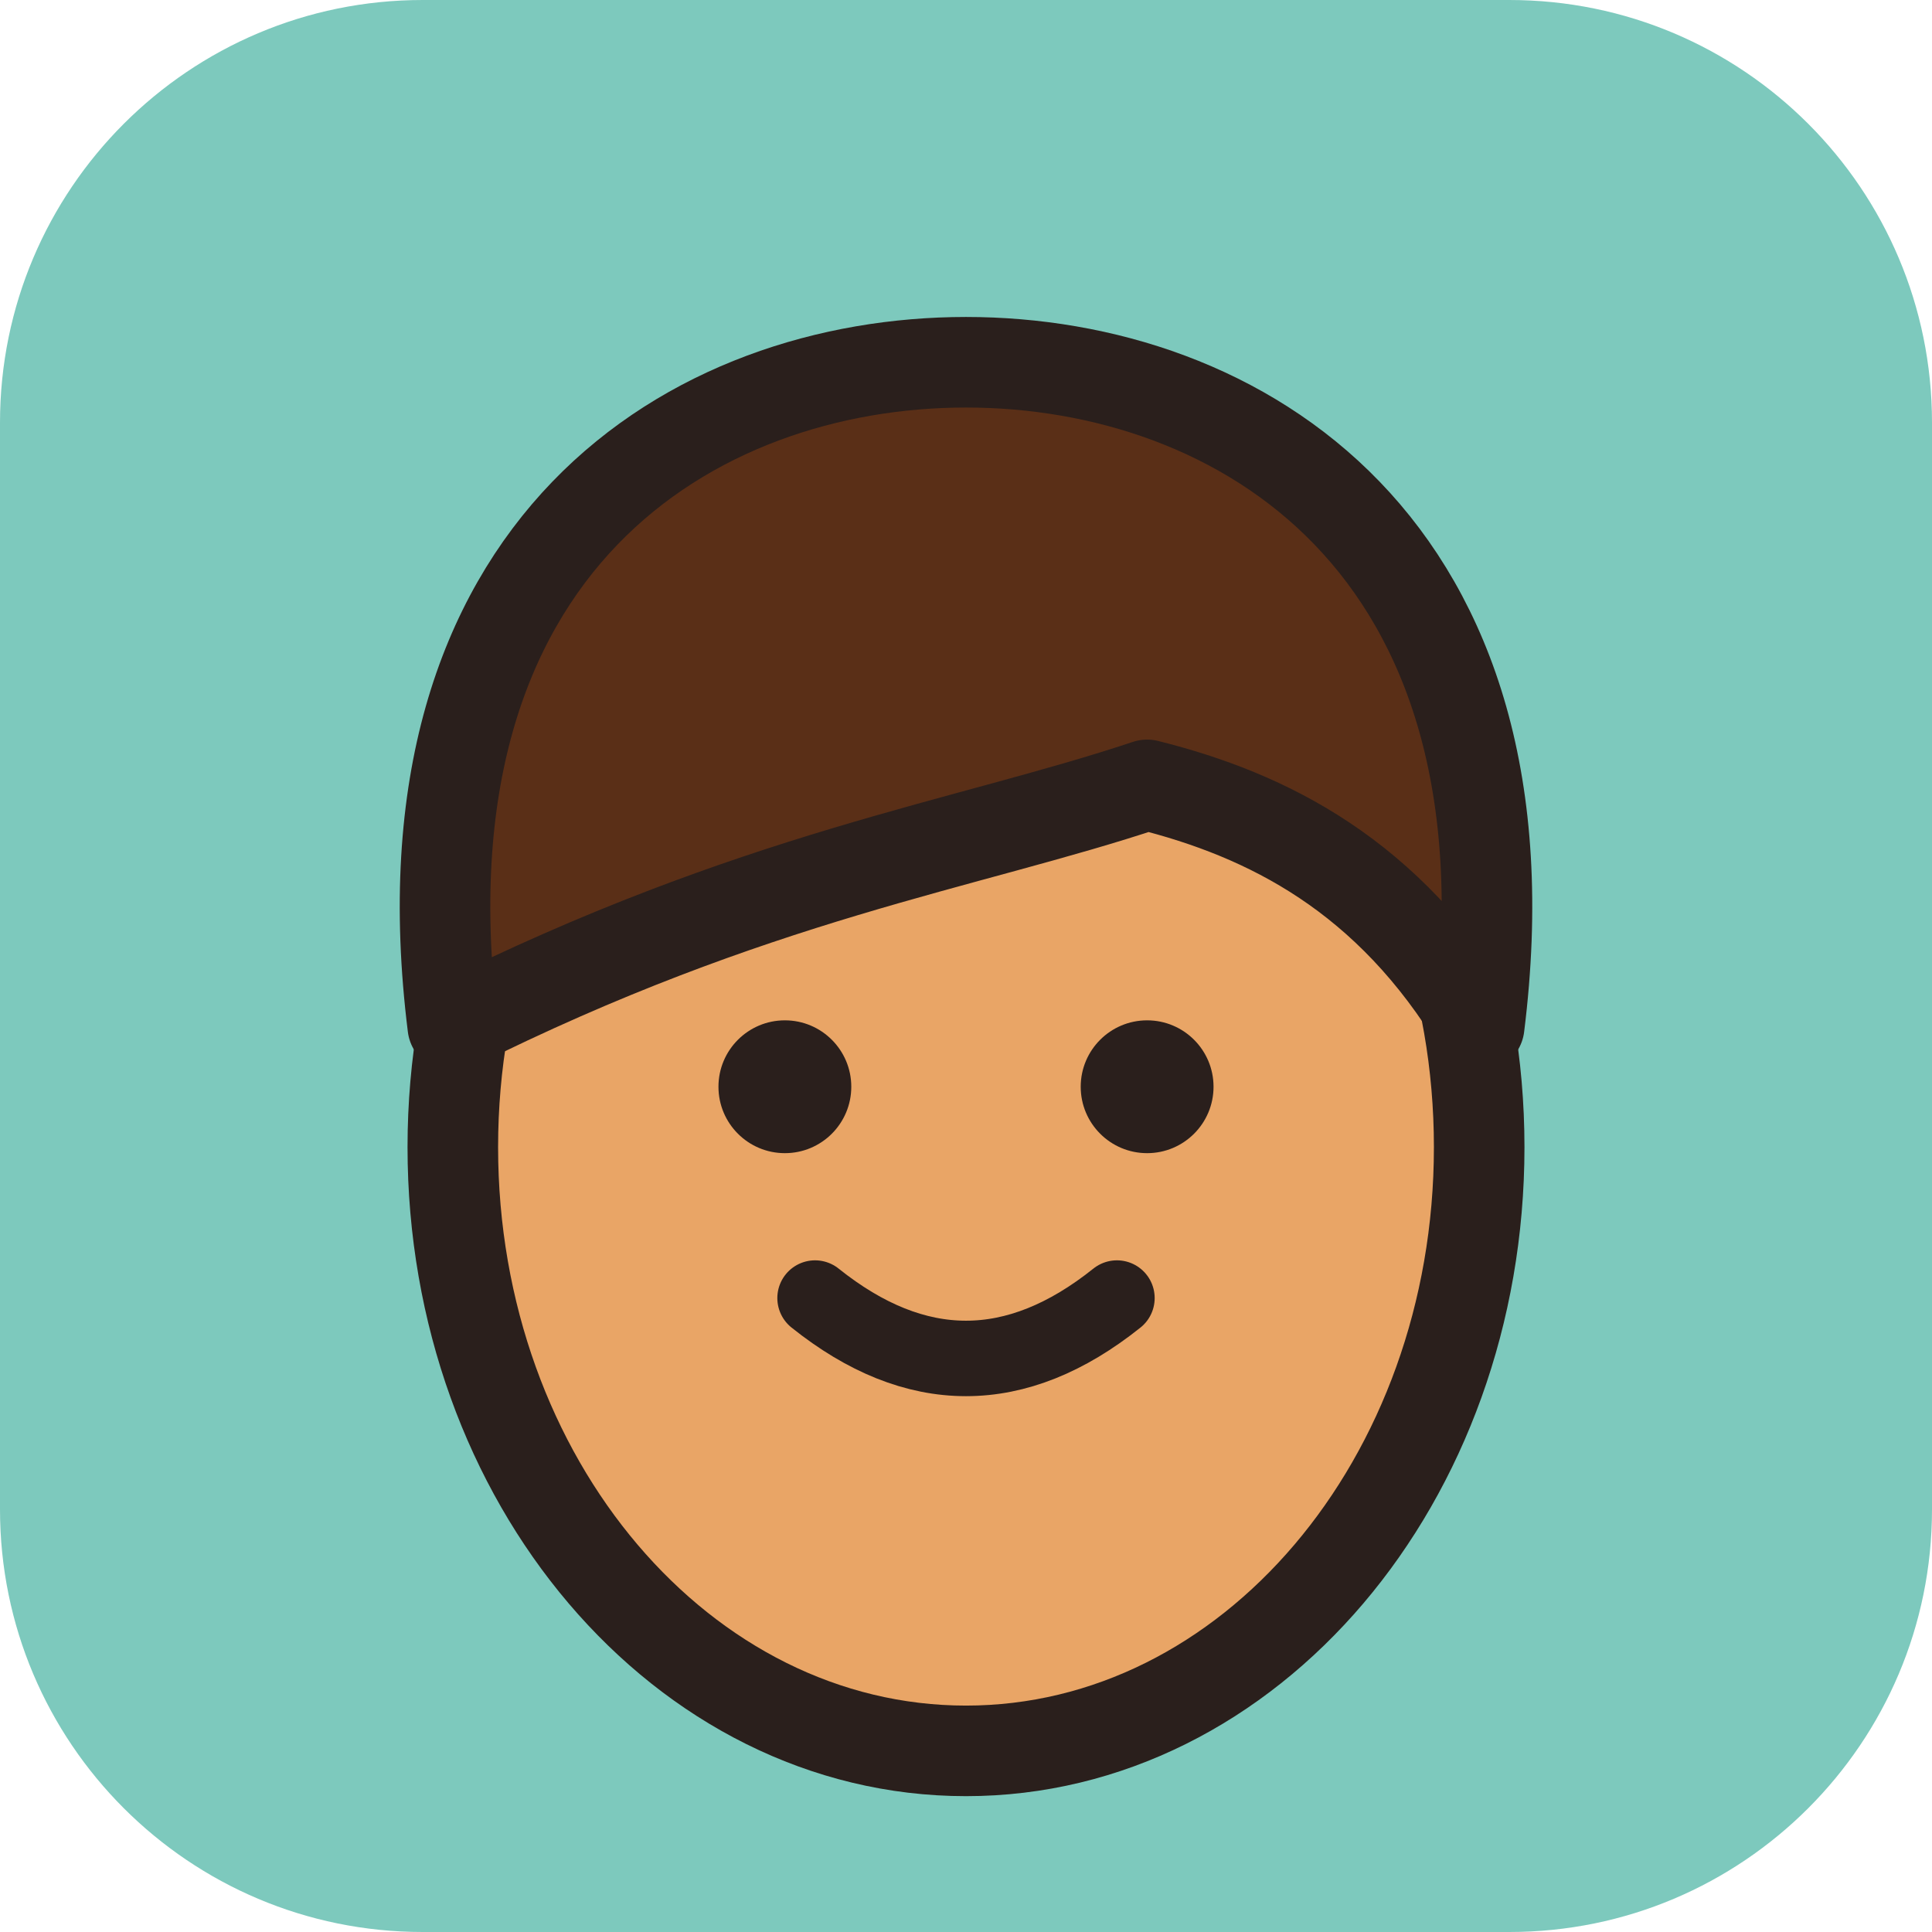
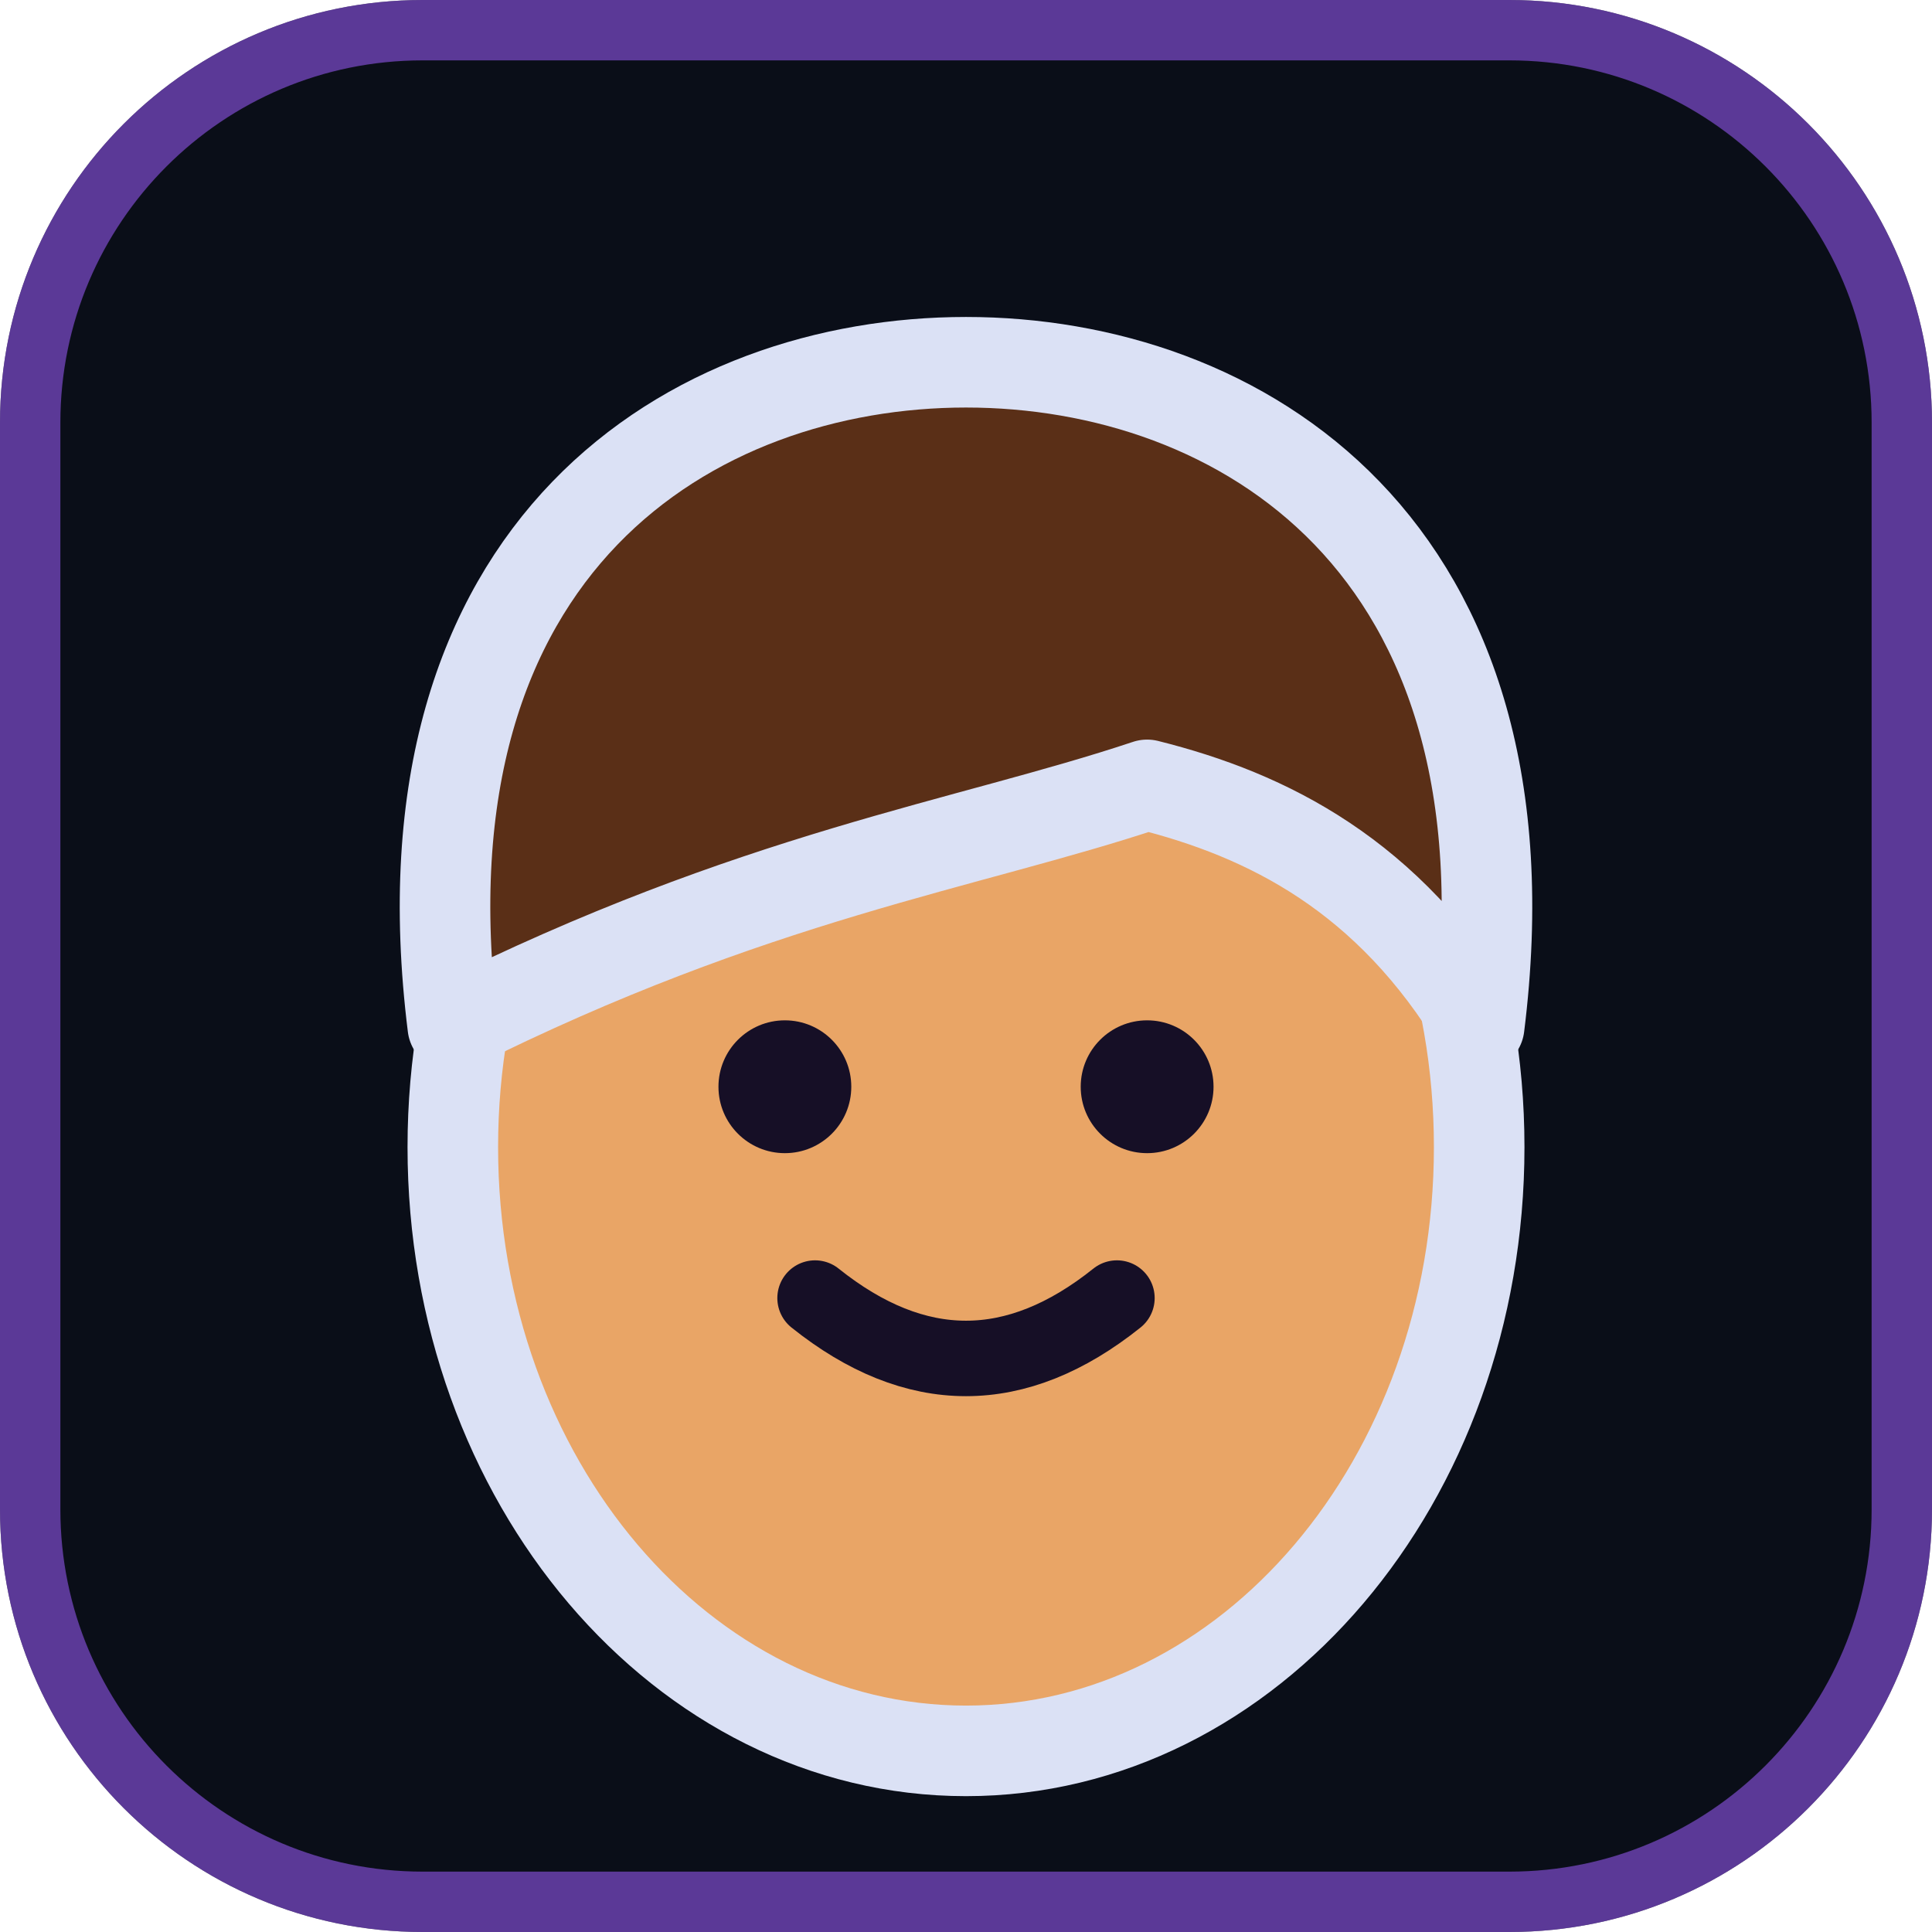
<svg xmlns="http://www.w3.org/2000/svg" viewBox="0 0 64 64">
-   <rect width="64" height="64" rx="14" fill="#7dc9bd" />
-   <ellipse cx="32" cy="38" rx="17" ry="20" fill="#e9a566" stroke="#2a1f1c" stroke-width="3" />
-   <path d="M15 34c-2-16 8-22 17-22s19 6 17 22c-3-5-7-7-11-8-6 2-13 3-23 8z" fill="#5a2f17" stroke="#2a1f1c" stroke-width="3" stroke-linejoin="round" />
-   <circle cx="26" cy="36" r="2.2" fill="#2a1f1c" />
-   <circle cx="38" cy="36" r="2.2" fill="#2a1f1c" />
-   <path d="M27 43q5 4 10 0" fill="none" stroke="#2a1f1c" stroke-width="2.5" stroke-linecap="round" />
+   <rect width="64" height="64" rx="14" fill="#0a0e18" />
+   <rect x="1" y="1" width="62" height="62" rx="13" fill="none" stroke="#9d5cff" stroke-width="2" opacity=".55" />
+   <ellipse cx="32" cy="38" rx="17" ry="20" fill="#e9a566" stroke="#dbe1f5" stroke-width="3" />
+   <path d="M15 34c-2-16 8-22 17-22s19 6 17 22c-3-5-7-7-11-8-6 2-13 3-23 8z" fill="#5a2f17" stroke="#dbe1f5" stroke-width="3" stroke-linejoin="round" />
+   <circle cx="26" cy="36" r="2.2" fill="#160f26" />
+   <circle cx="38" cy="36" r="2.2" fill="#160f26" />
+   <path d="M27 43q5 4 10 0" fill="none" stroke="#160f26" stroke-width="2.5" stroke-linecap="round" />
</svg>
